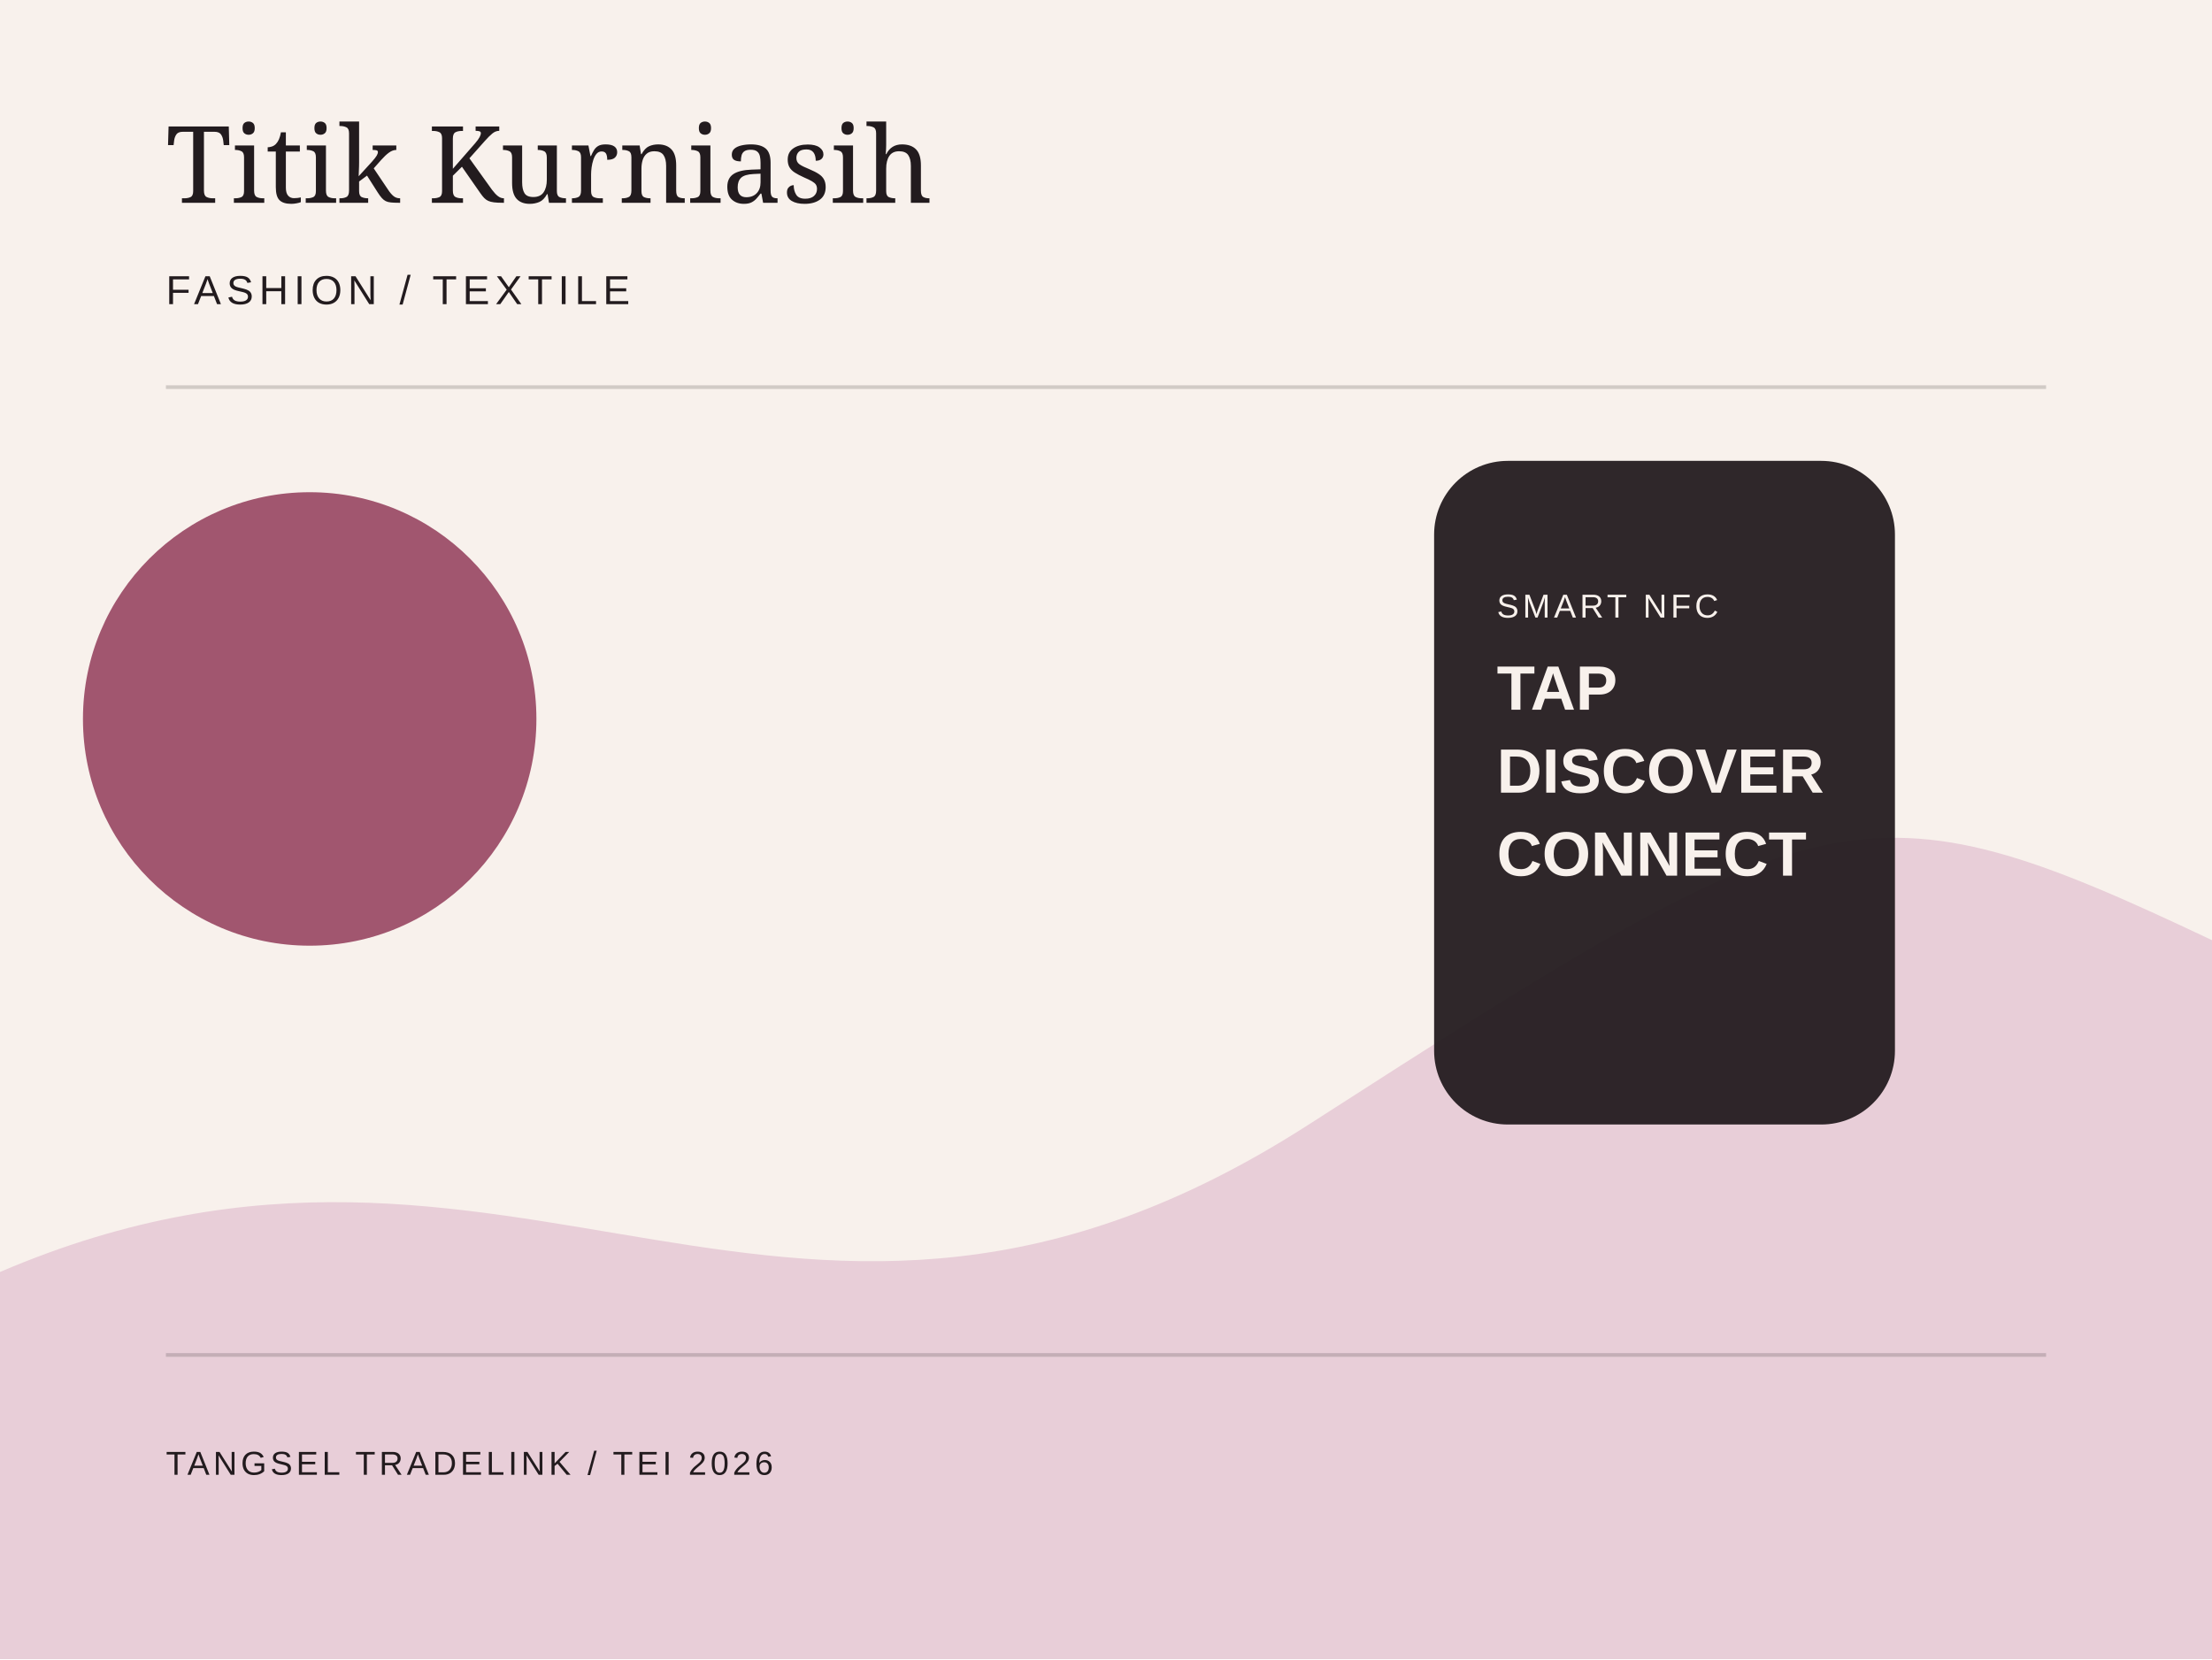
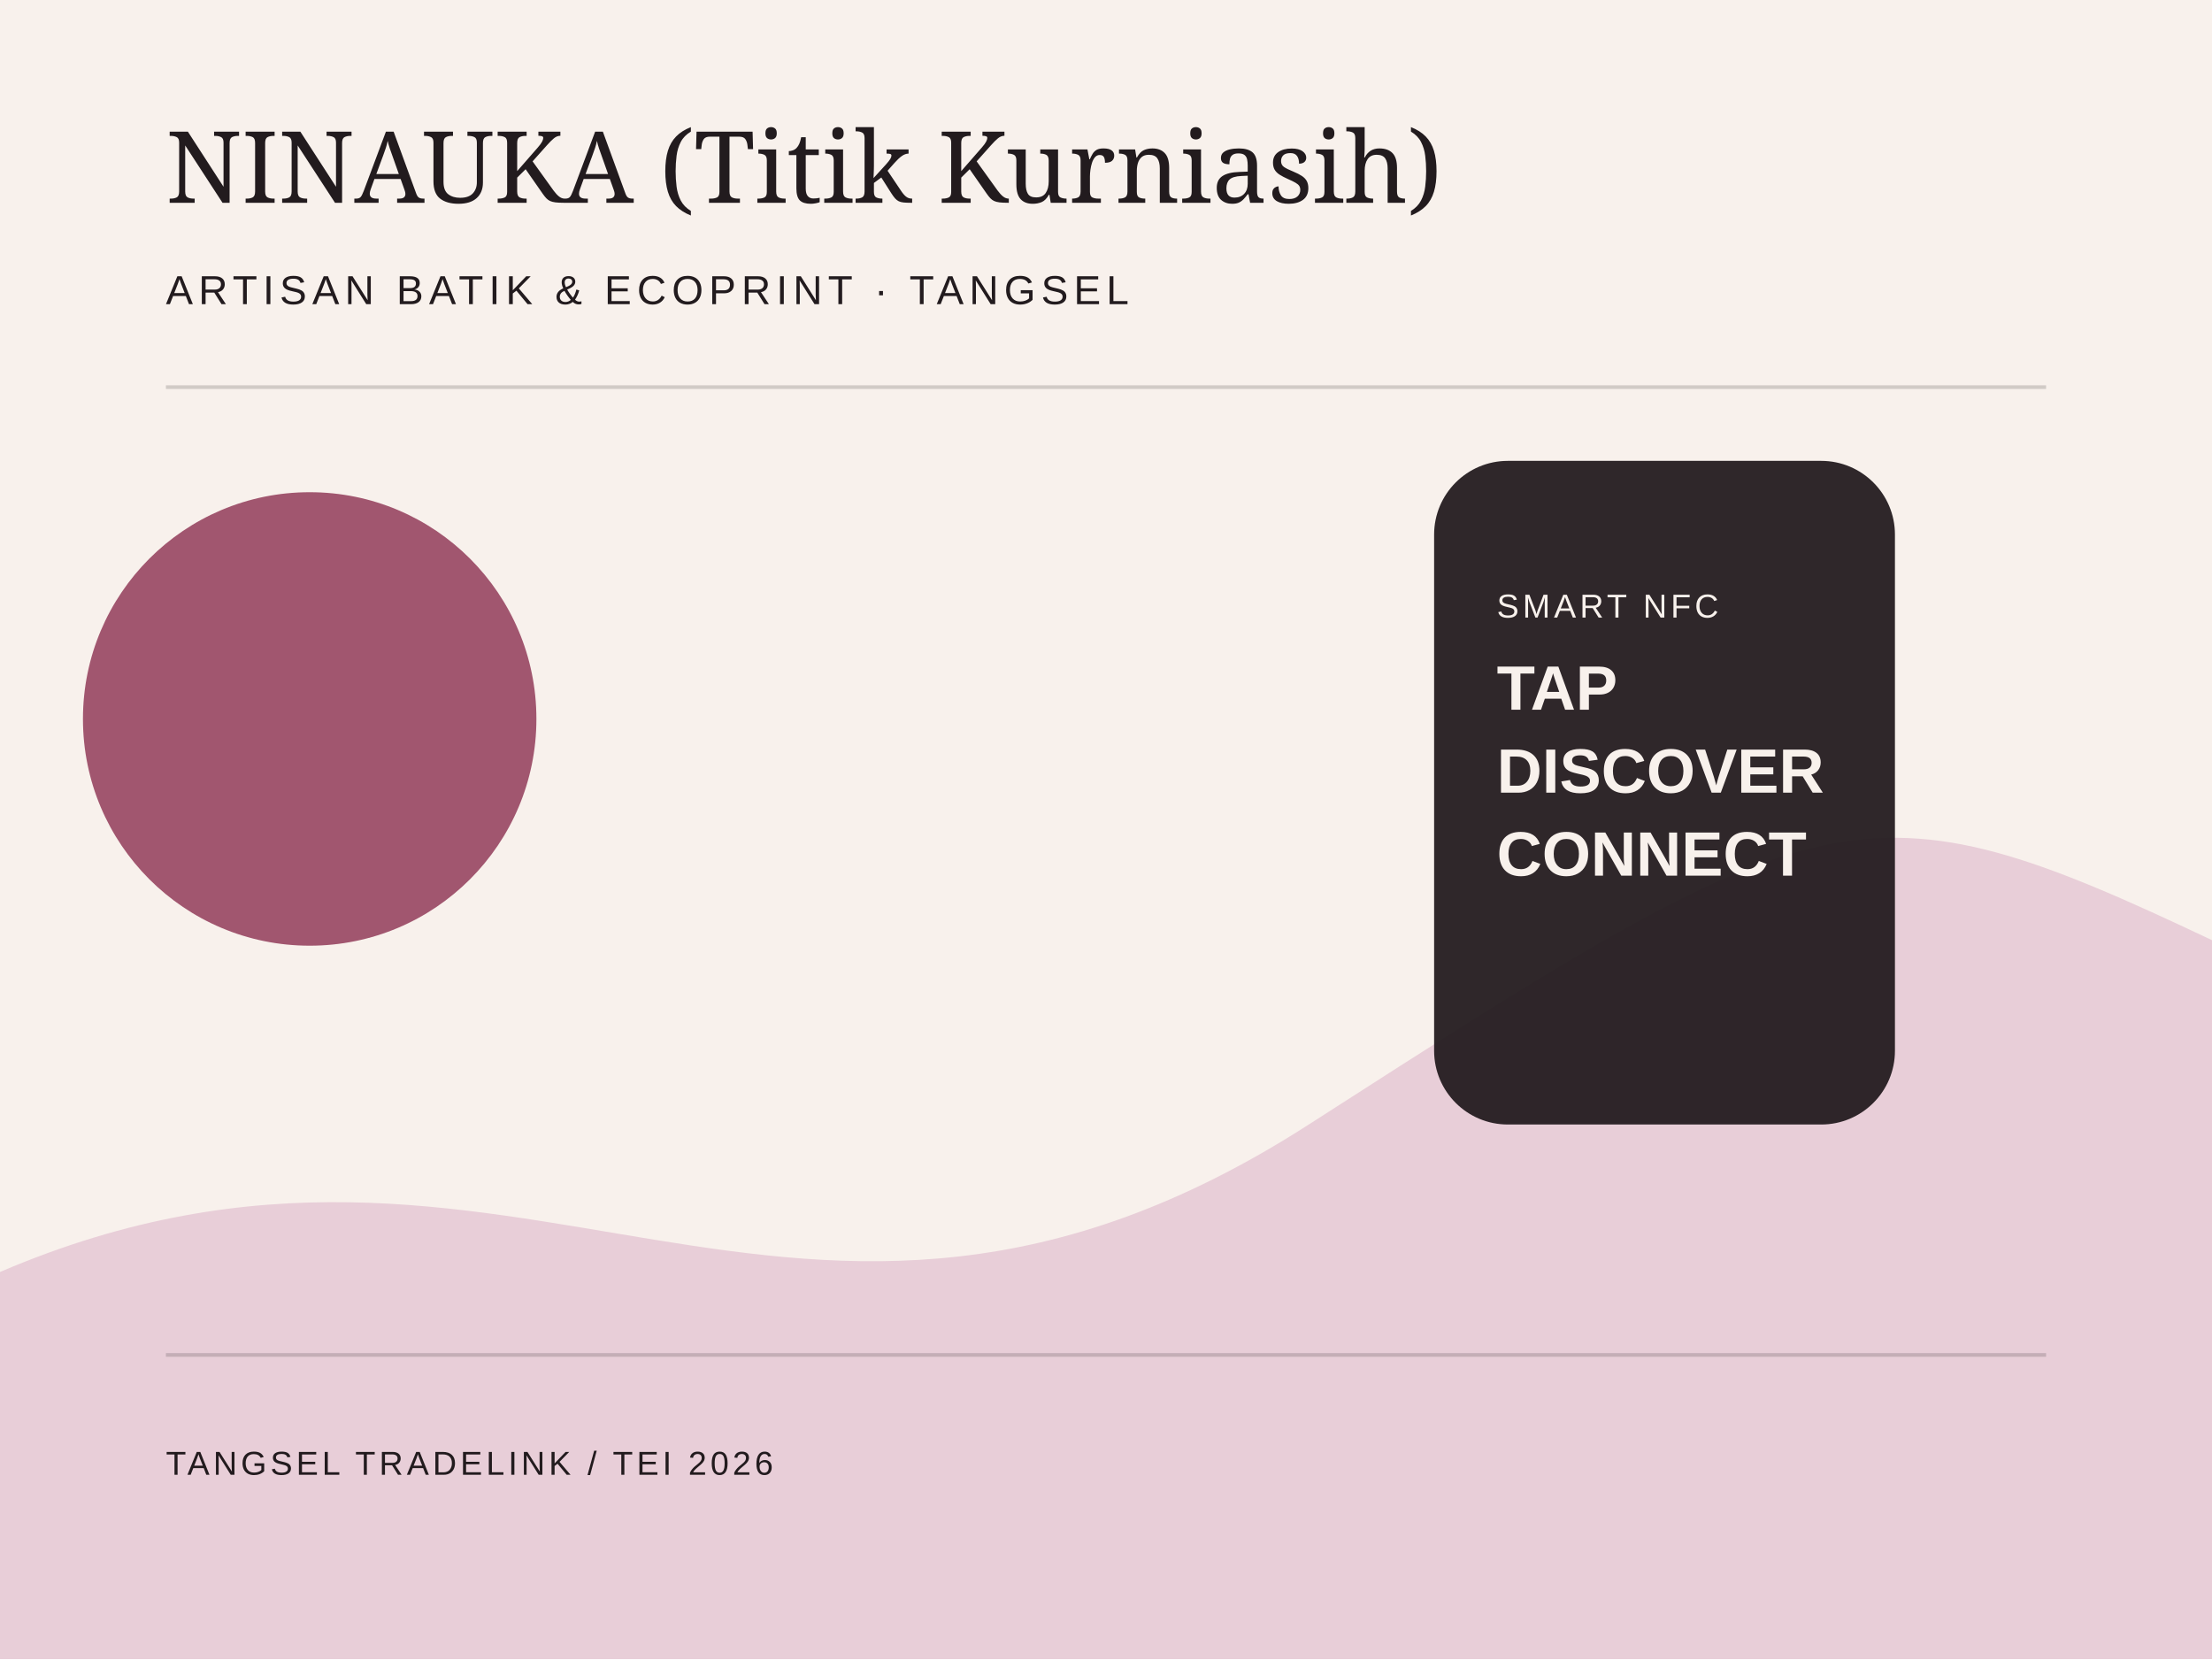
<svg xmlns="http://www.w3.org/2000/svg" viewBox="0 0 1200 900">
  <rect width="1200" height="900" fill="#f8f1ec" />
  <path d="M0 690 C280 570 430 790 710 610 S1010 420 1200 510 V900 H0Z" fill="#e8ced8" />
  <circle cx="168" cy="390" r="123" fill="#9a4964" opacity=".92" />
  <rect x="778" y="250" width="250" height="360" rx="40" fill="#221b1e" opacity=".94" />
  <path d="M90 210H1110" stroke="#221b1e" stroke-width="2" opacity=".18" />
  <path d="M90 735H1110" stroke="#221b1e" stroke-width="2" opacity=".18" />
  <g fill="#221b1e">
-     <text x="90" y="110" font-family="Georgia,serif" font-size="58">Titik Kurniasih</text>
-     <text x="90" y="165" font-family="Arial,sans-serif" font-size="22" letter-spacing="3">FASHION / TEXTILE</text>
+     <text x="90" y="110" font-family="Georgia,serif" font-size="54">NINAUKA (Titik Kurniasih)</text>
+     <text x="90" y="165" font-family="Arial,sans-serif" font-size="22" letter-spacing="3">ARTISAN BATIK &amp; ECOPRINT · TANGSEL</text>
    <text x="90" y="800" font-family="Arial,sans-serif" font-size="18" letter-spacing="2">TANGSEL TRADELINK / TEI 2026</text>
  </g>
  <g fill="#f8f1ec" font-family="Arial,sans-serif">
    <text x="812" y="335" font-size="18" letter-spacing="2">SMART NFC</text>
    <text x="812" y="385" font-size="34" font-weight="700">TAP</text>
    <text x="812" y="430" font-size="34" font-weight="700">DISCOVER</text>
    <text x="812" y="475" font-size="34" font-weight="700">CONNECT</text>
  </g>
</svg>
